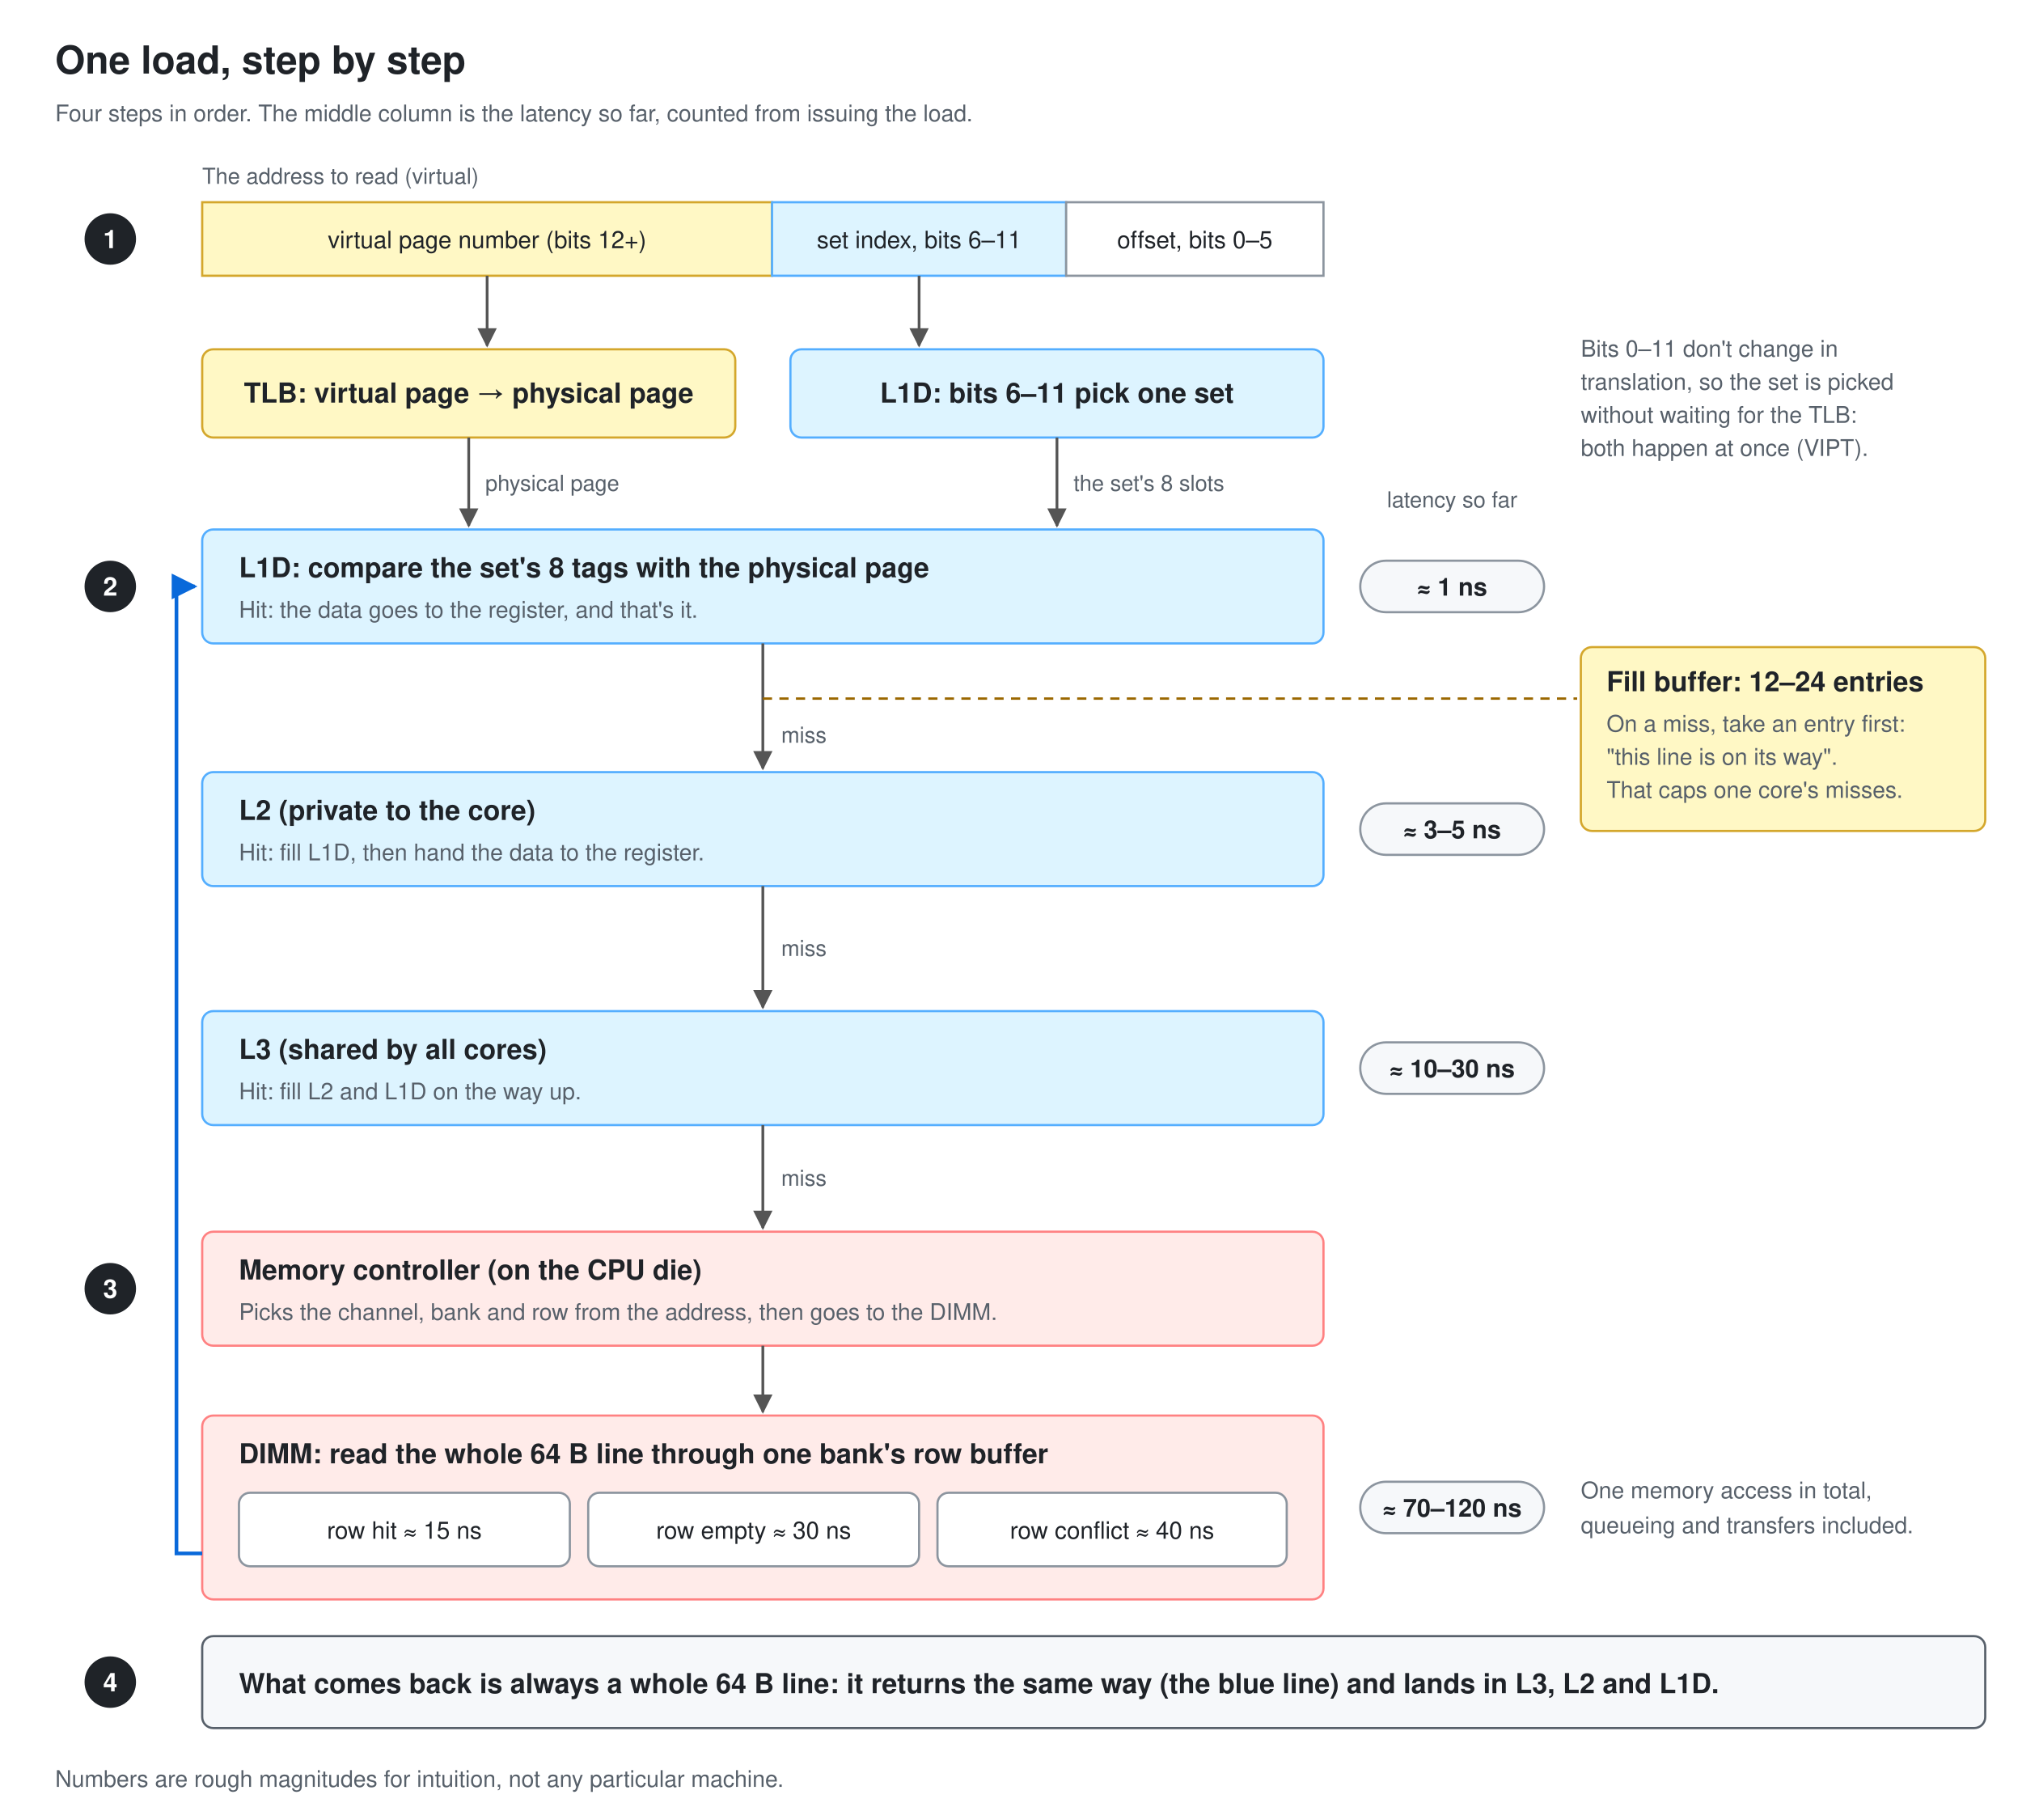
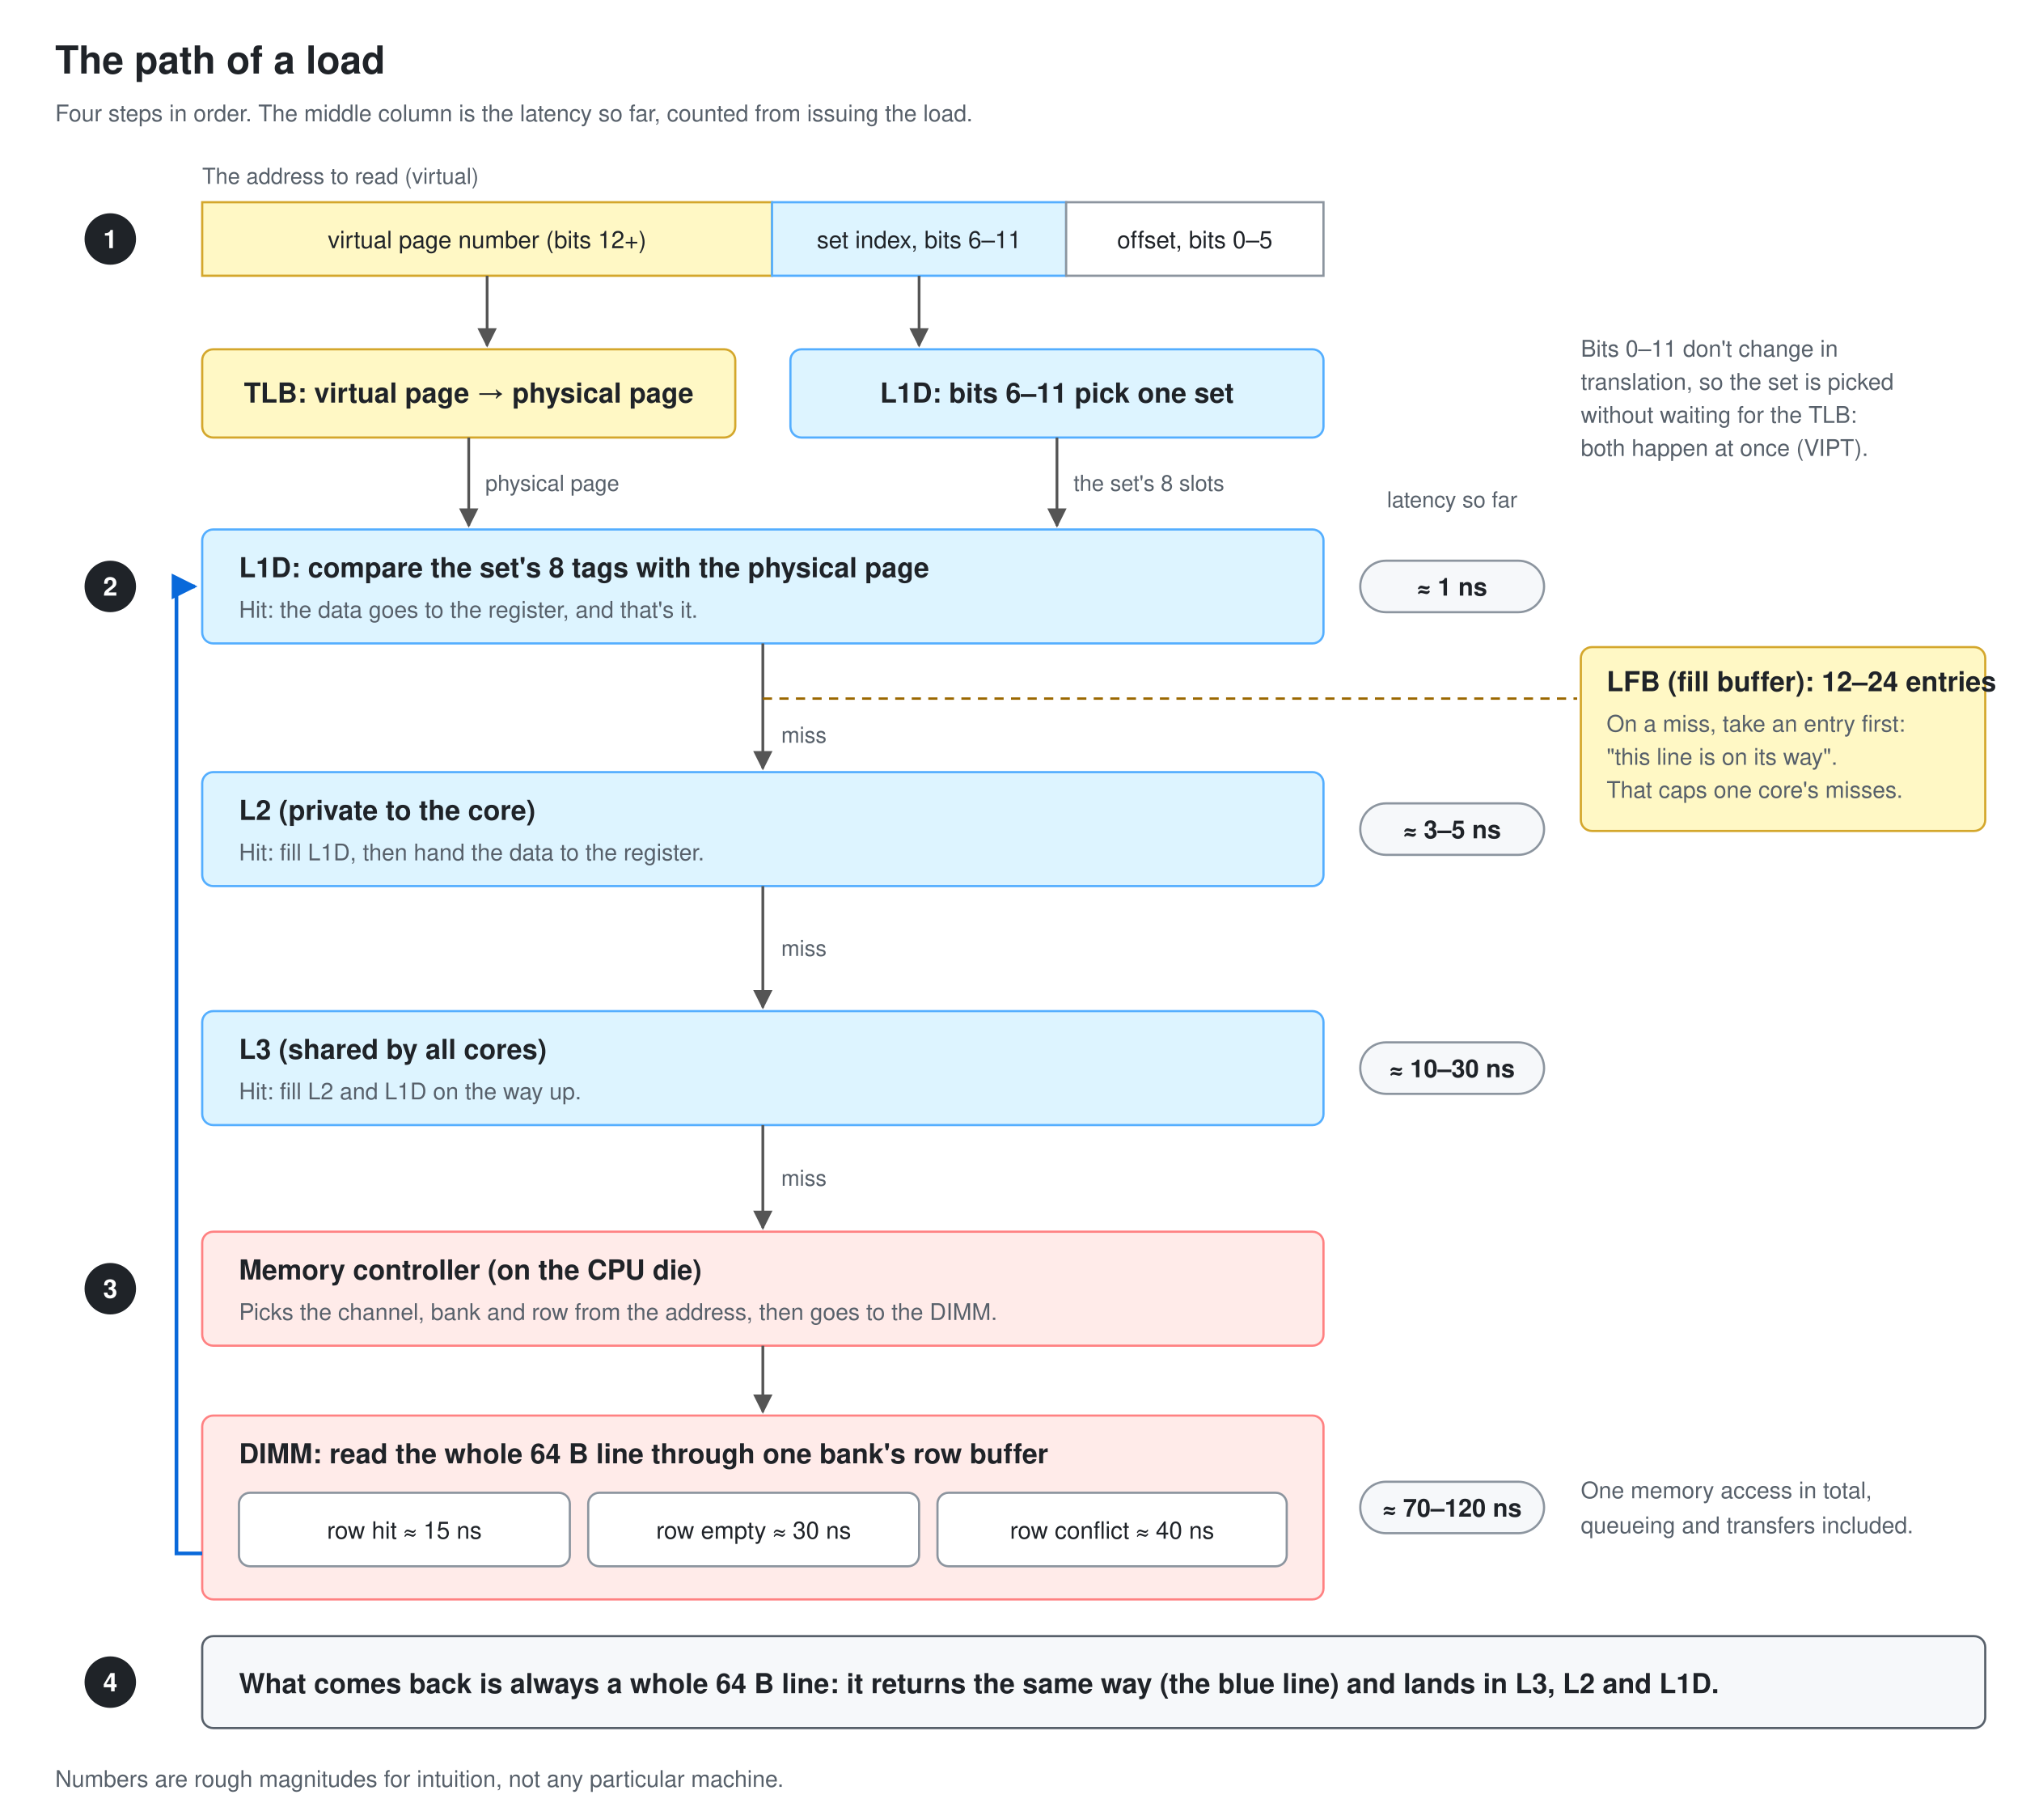
<svg xmlns="http://www.w3.org/2000/svg" viewBox="0 0 1100 990" width="1100" height="990" font-family="-apple-system, Segoe UI, Helvetica, Arial, sans-serif">
  <defs>
    <marker id="arr" viewBox="0 0 10 10" refX="9" refY="5" markerWidth="7" markerHeight="7" orient="auto-start-reverse">
      <path d="M0,0 L10,5 L0,10 z" fill="#555" />
    </marker>
    <marker id="arrb" viewBox="0 0 10 10" refX="9" refY="5" markerWidth="7" markerHeight="7" orient="auto-start-reverse">
      <path d="M0,0 L10,5 L0,10 z" fill="#0969da" />
    </marker>
    <style>
      .t    { font-size: 15px; font-weight: 600; fill: #1f2328; }
      .s    { font-size: 12.5px; fill: #57606a; }
      .h    { font-size: 21px; font-weight: 700; fill: #1f2328; }
      .f    { font-size: 13px; fill: #1f2328; }
      .lab  { font-size: 12px; fill: #57606a; }
      .pill { fill: #f6f8fa; stroke: #8c959f; stroke-width: 1.2; }
      .pt   { font-size: 13.5px; font-weight: 700; fill: #1f2328; }
      .box  { fill: #ffffff; stroke: #8c959f; stroke-width: 1.2; }
      .cache{ fill: #ddf4ff; stroke: #54aeff; stroke-width: 1.2; }
      .buf  { fill: #fff8c5; stroke: #d4a72c; stroke-width: 1.2; }
      .mem  { fill: #ffebe9; stroke: #ff8182; stroke-width: 1.2; }
      .ban  { fill: #f6f8fa; stroke: #57606a; stroke-width: 1.2; }
      .line { stroke: #555; stroke-width: 1.5; fill: none; }
      .dash { stroke: #9a6700; stroke-width: 1.3; fill: none; stroke-dasharray: 5 4; }
      .back { stroke: #0969da; stroke-width: 2; fill: none; }
      .dot  { fill: #1f2328; }
      .dt   { font-size: 14px; font-weight: 700; fill: #ffffff; }
    </style>
  </defs>
  <rect x="0" y="0" width="1100" height="990" fill="#ffffff" />
-   <text x="30" y="40" class="h">One load, step by step</text>
+   <text x="30" y="40" class="h">The path of a load</text>
  <text x="30" y="66" class="s">Four steps in order. The middle column is the latency so far, counted from issuing the load.</text>
  <circle cx="60" cy="130" r="14" class="dot" />
  <text x="60" y="135" class="dt" text-anchor="middle">1</text>
  <text x="110" y="100" class="lab">The address to read (virtual)</text>
  <rect x="110" y="110" width="310" height="40" class="buf" />
  <text x="265" y="135" class="f" text-anchor="middle">virtual page number (bits 12+)</text>
  <rect x="420" y="110" width="160" height="40" class="cache" />
  <text x="500" y="135" class="f" text-anchor="middle">set index, bits 6–11</text>
  <rect x="580" y="110" width="140" height="40" class="box" />
  <text x="650" y="135" class="f" text-anchor="middle">offset, bits 0–5</text>
  <line x1="265" y1="150" x2="265" y2="188" class="line" marker-end="url(#arr)" />
  <line x1="500" y1="150" x2="500" y2="188" class="line" marker-end="url(#arr)" />
  <rect x="110" y="190" width="290" height="48" rx="6" class="buf" />
  <text x="255" y="219" class="t" text-anchor="middle">TLB: virtual page → physical page</text>
  <rect x="430" y="190" width="290" height="48" rx="6" class="cache" />
  <text x="575" y="219" class="t" text-anchor="middle">L1D: bits 6–11 pick one set</text>
  <text x="860" y="194" class="s">Bits 0–11 don't change in</text>
  <text x="860" y="212" class="s">translation, so the set is picked</text>
  <text x="860" y="230" class="s">without waiting for the TLB:</text>
  <text x="860" y="248" class="s">both happen at once (VIPT).</text>
  <line x1="255" y1="238" x2="255" y2="286" class="line" marker-end="url(#arr)" />
  <text x="264" y="267" class="lab">physical page</text>
  <line x1="575" y1="238" x2="575" y2="286" class="line" marker-end="url(#arr)" />
  <text x="584" y="267" class="lab">the set's 8 slots</text>
  <text x="790" y="276" class="lab" text-anchor="middle">latency so far</text>
  <circle cx="60" cy="319" r="14" class="dot" />
  <text x="60" y="324" class="dt" text-anchor="middle">2</text>
  <rect x="110" y="288" width="610" height="62" rx="6" class="cache" />
  <text x="130" y="314" class="t">L1D: compare the set's 8 tags with the physical page</text>
  <text x="130" y="336" class="s">Hit: the data goes to the register, and that's it.</text>
  <rect x="740" y="305" width="100" height="28" rx="14" class="pill" />
  <text x="790" y="324" class="pt" text-anchor="middle">≈ 1 ns</text>
  <line x1="415" y1="350" x2="415" y2="418" class="line" marker-end="url(#arr)" />
  <text x="425" y="404" class="lab">miss</text>
  <line x1="415" y1="380" x2="858" y2="380" class="dash" />
  <rect x="860" y="352" width="220" height="100" rx="6" class="buf" />
-   <text x="874" y="376" class="t">Fill buffer: 12–24 entries</text>
+   <text x="874" y="376" class="t">LFB (fill buffer): 12–24 entries</text>
  <text x="874" y="398" class="s">On a miss, take an entry first:</text>
  <text x="874" y="416" class="s">"this line is on its way".</text>
  <text x="874" y="434" class="s">That caps one core's misses.</text>
  <rect x="110" y="420" width="610" height="62" rx="6" class="cache" />
  <text x="130" y="446" class="t">L2 (private to the core)</text>
  <text x="130" y="468" class="s">Hit: fill L1D, then hand the data to the register.</text>
  <rect x="740" y="437" width="100" height="28" rx="14" class="pill" />
  <text x="790" y="456" class="pt" text-anchor="middle">≈ 3–5 ns</text>
  <line x1="415" y1="482" x2="415" y2="548" class="line" marker-end="url(#arr)" />
  <text x="425" y="520" class="lab">miss</text>
  <rect x="110" y="550" width="610" height="62" rx="6" class="cache" />
  <text x="130" y="576" class="t">L3 (shared by all cores)</text>
  <text x="130" y="598" class="s">Hit: fill L2 and L1D on the way up.</text>
  <rect x="740" y="567" width="100" height="28" rx="14" class="pill" />
  <text x="790" y="586" class="pt" text-anchor="middle">≈ 10–30 ns</text>
  <line x1="415" y1="612" x2="415" y2="668" class="line" marker-end="url(#arr)" />
  <text x="425" y="645" class="lab">miss</text>
  <circle cx="60" cy="701" r="14" class="dot" />
  <text x="60" y="706" class="dt" text-anchor="middle">3</text>
  <rect x="110" y="670" width="610" height="62" rx="6" class="mem" />
  <text x="130" y="696" class="t">Memory controller (on the CPU die)</text>
  <text x="130" y="718" class="s">Picks the channel, bank and row from the address, then goes to the DIMM.</text>
  <line x1="415" y1="732" x2="415" y2="768" class="line" marker-end="url(#arr)" />
  <rect x="110" y="770" width="610" height="100" rx="6" class="mem" />
  <text x="130" y="796" class="t">DIMM: read the whole 64 B line through one bank's row buffer</text>
  <rect x="130" y="812" width="180" height="40" rx="6" class="box" />
  <text x="220" y="837" class="f" text-anchor="middle">row hit ≈ 15 ns</text>
  <rect x="320" y="812" width="180" height="40" rx="6" class="box" />
  <text x="410" y="837" class="f" text-anchor="middle">row empty ≈ 30 ns</text>
  <rect x="510" y="812" width="190" height="40" rx="6" class="box" />
  <text x="605" y="837" class="f" text-anchor="middle">row conflict ≈ 40 ns</text>
  <rect x="740" y="806" width="100" height="28" rx="14" class="pill" />
  <text x="790" y="825" class="pt" text-anchor="middle">≈ 70–120 ns</text>
  <text x="860" y="815" class="s">One memory access in total,</text>
  <text x="860" y="834" class="s">queueing and transfers included.</text>
  <path d="M110,845 H96 V319 H106" class="back" marker-end="url(#arrb)" />
  <circle cx="60" cy="915" r="14" class="dot" />
  <text x="60" y="920" class="dt" text-anchor="middle">4</text>
  <rect x="110" y="890" width="970" height="50" rx="6" class="ban" />
  <text x="130" y="921" class="t">What comes back is always a whole 64 B line: it returns the same way (the blue line) and lands in L3, L2 and L1D.</text>
  <text x="30" y="972" class="s">Numbers are rough magnitudes for intuition, not any particular machine.</text>
</svg>
